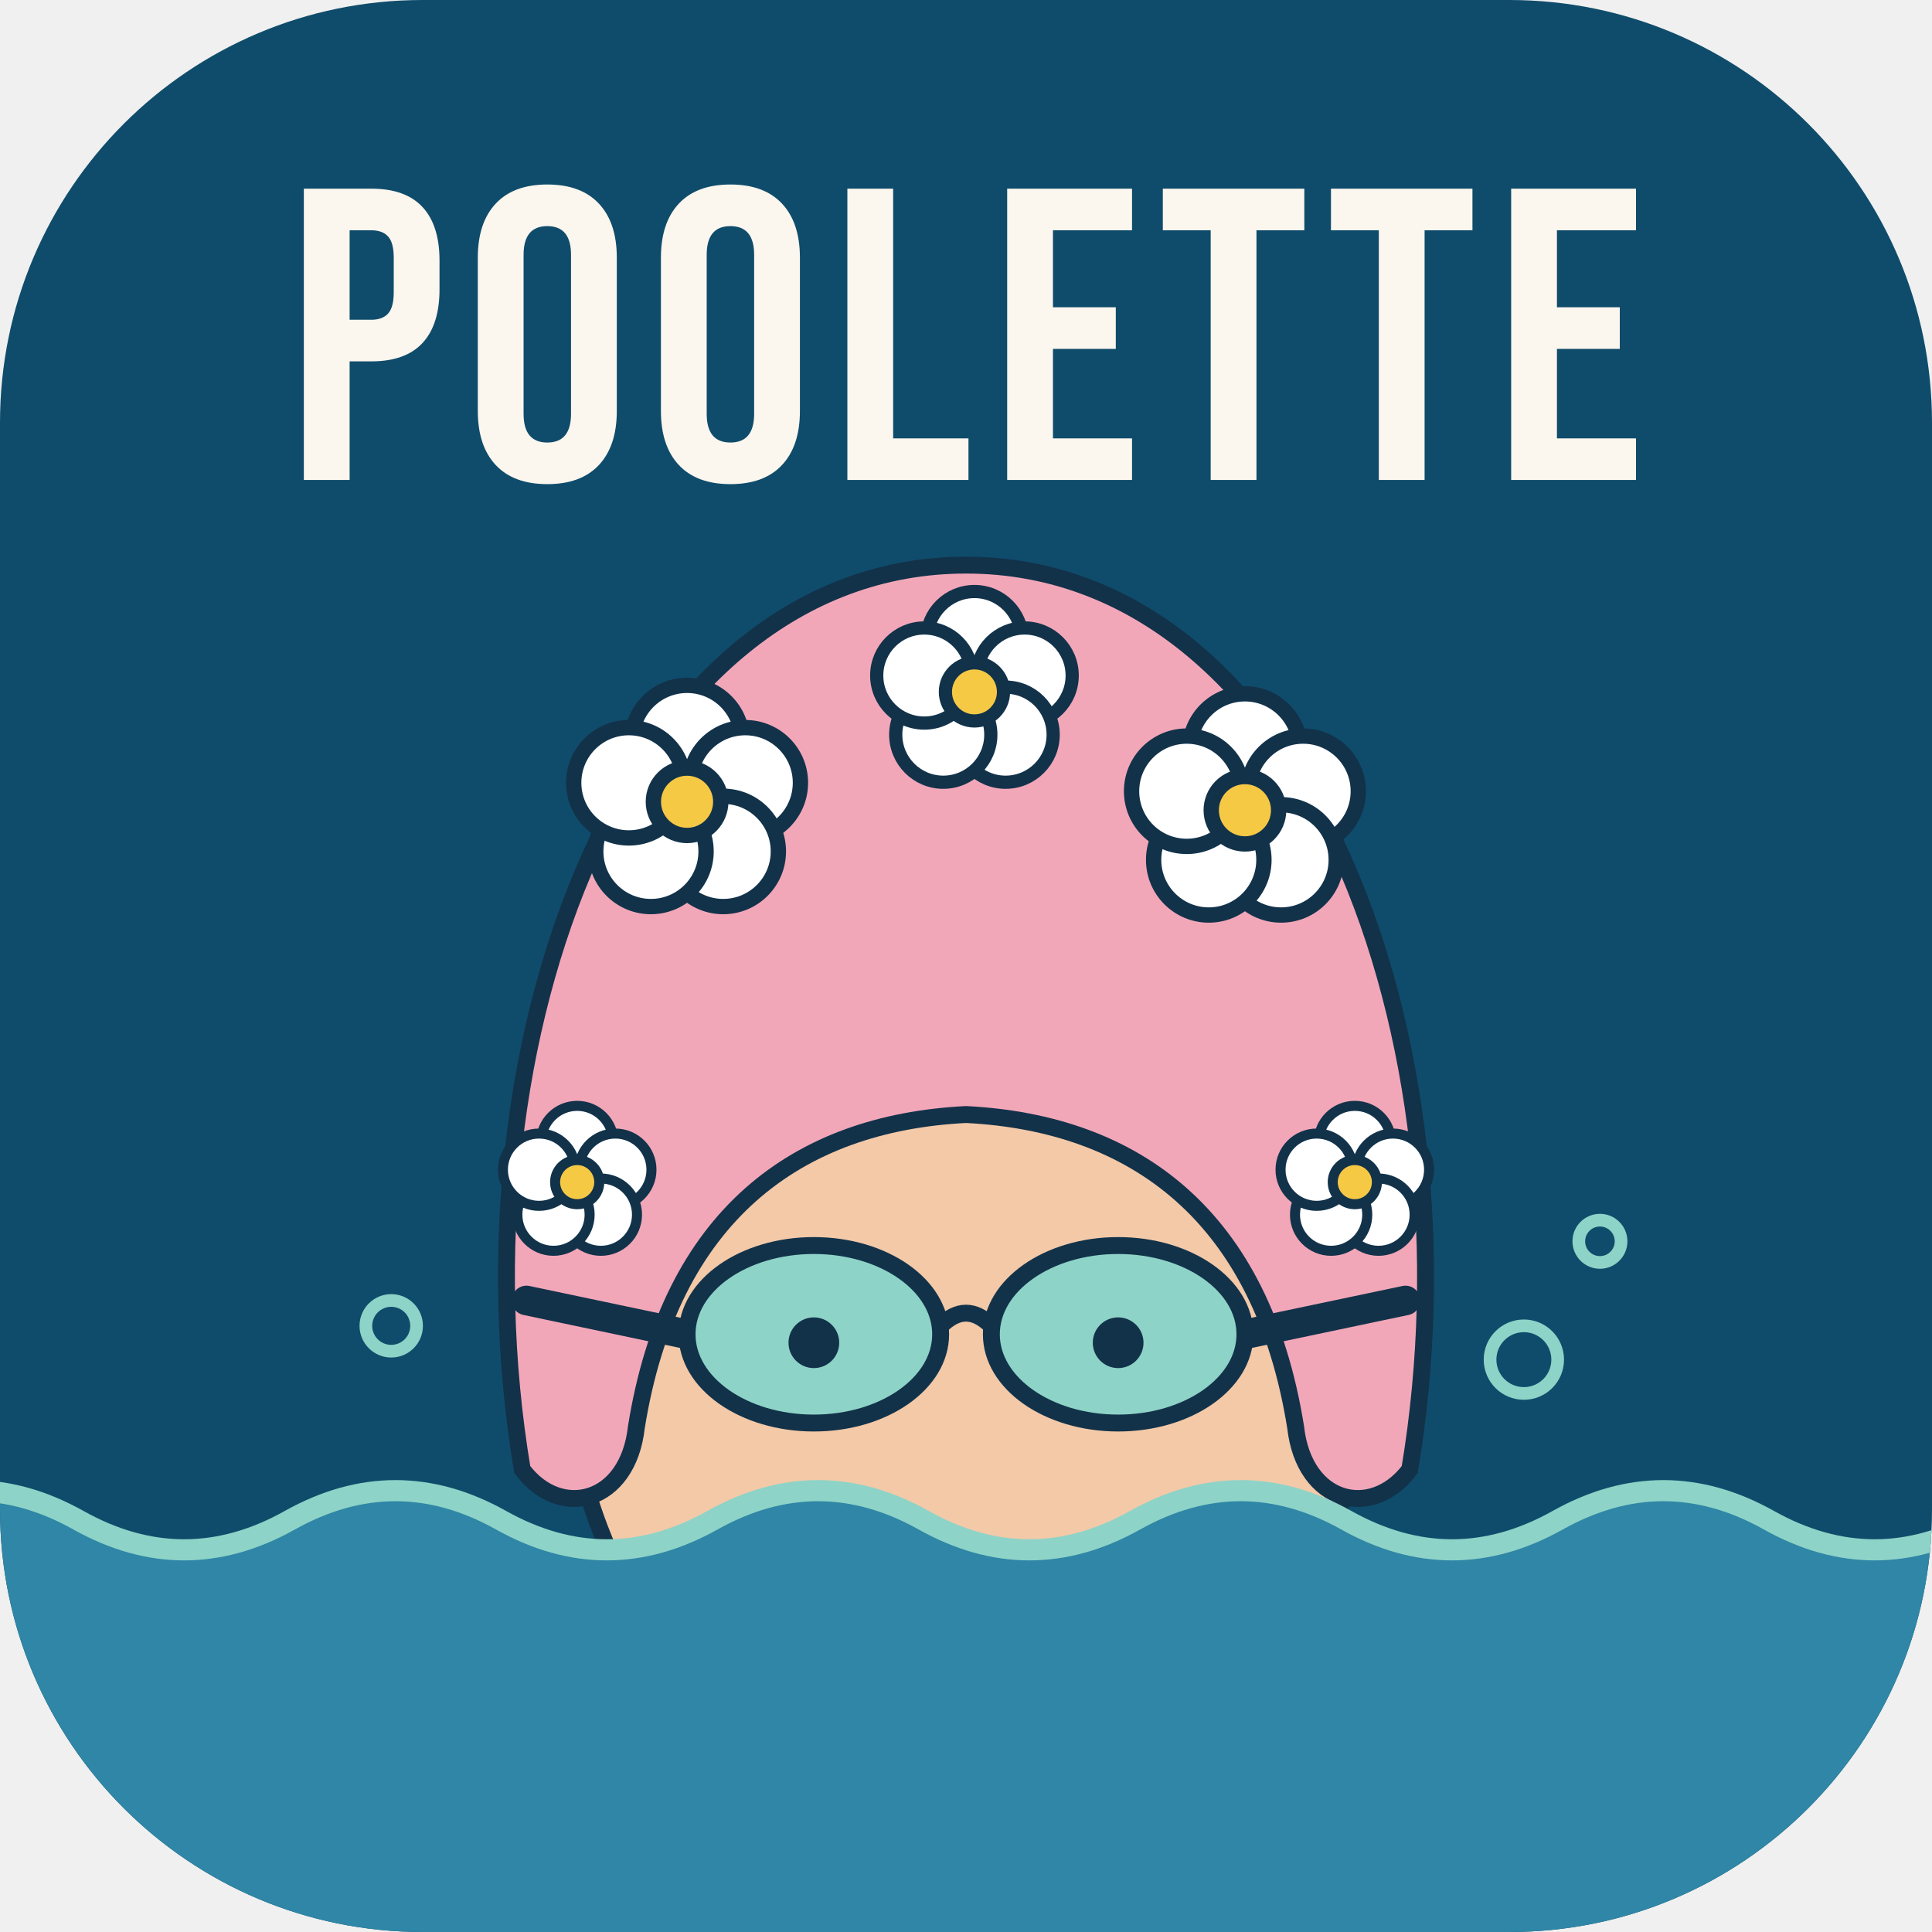
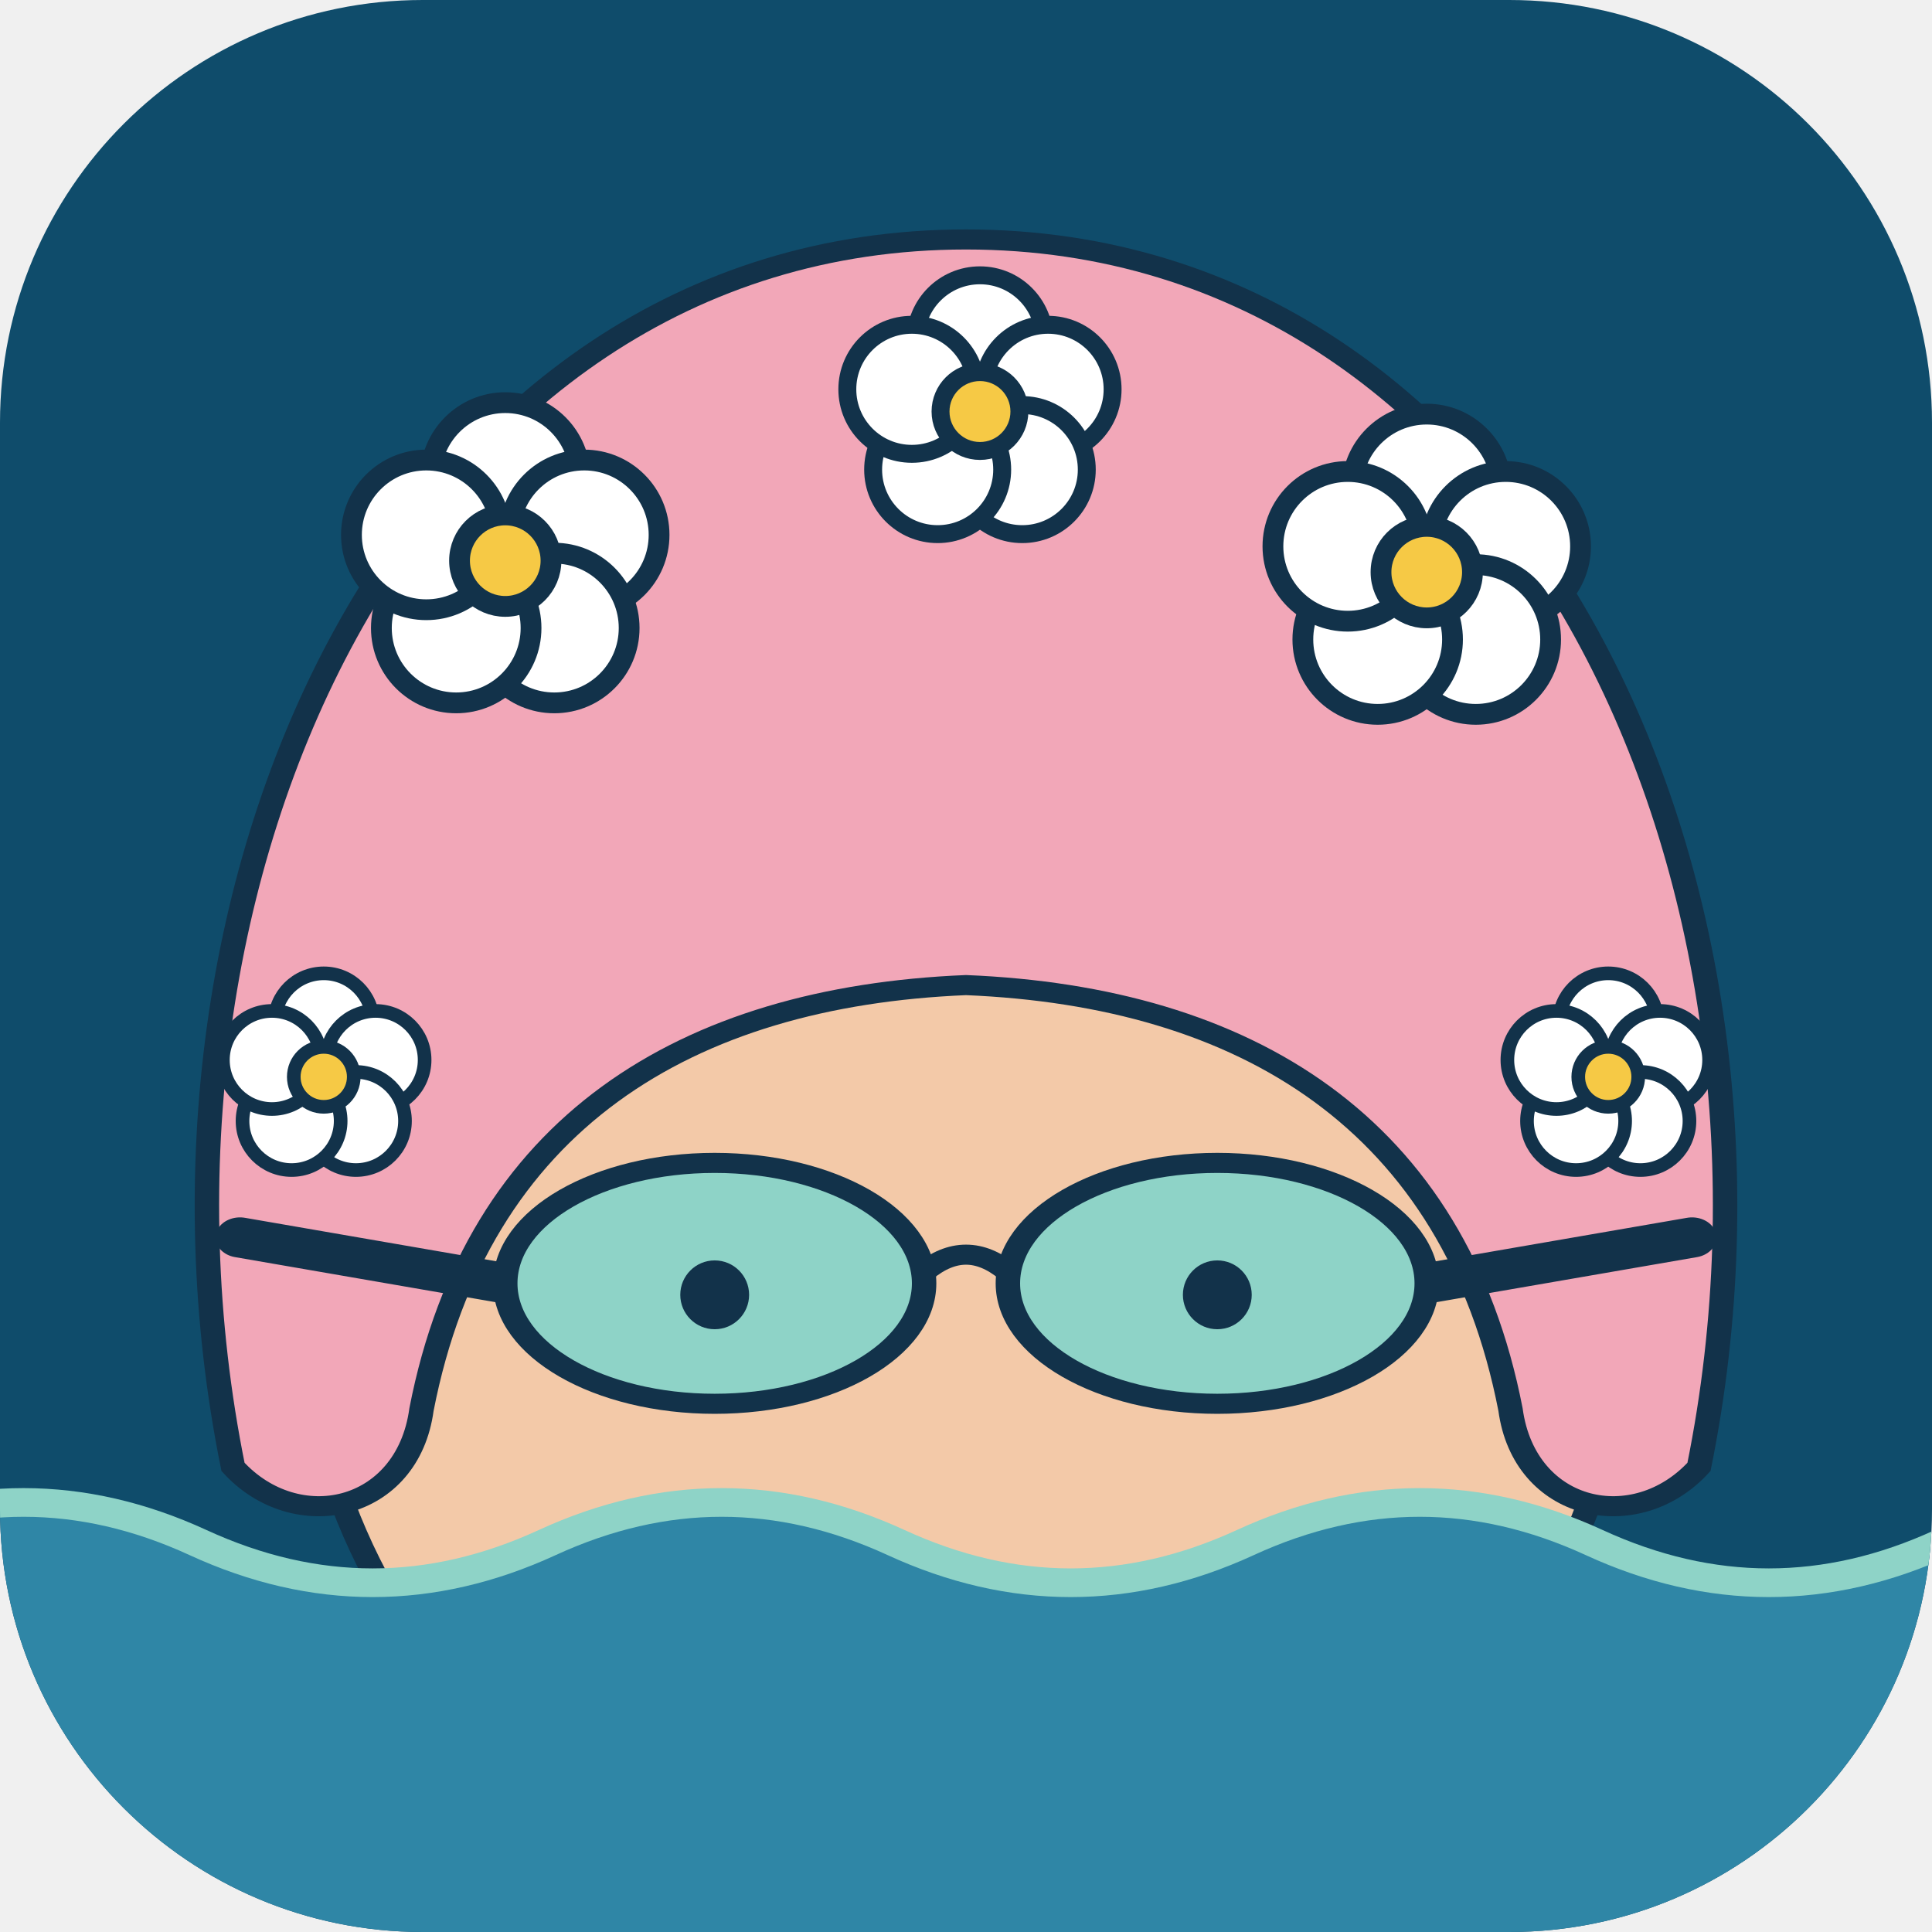
<svg xmlns="http://www.w3.org/2000/svg" viewBox="0 0 512 512">
  <defs>
    <g id="fl">
      <circle cx="0" cy="-10" r="9" fill="#fff" stroke="#12324A" stroke-width="2.5" />
      <circle cx="9.5" cy="-3.1" r="9" fill="#fff" stroke="#12324A" stroke-width="2.5" />
      <circle cx="5.9" cy="8.1" r="9" fill="#fff" stroke="#12324A" stroke-width="2.5" />
      <circle cx="-5.9" cy="8.1" r="9" fill="#fff" stroke="#12324A" stroke-width="2.5" />
      <circle cx="-9.5" cy="-3.1" r="9" fill="#fff" stroke="#12324A" stroke-width="2.5" />
      <circle cx="0" cy="0" r="5.5" fill="#F6C945" stroke="#12324A" stroke-width="2.5" />
    </g>
    <clipPath id="c">
      <rect width="512" height="512" rx="112" />
    </clipPath>
  </defs>
  <g clip-path="url(#c)">
    <rect width="512" height="512" fill="#0F4C6B" />
    <g transform="translate(256 256) scale(1.0) translate(-256 -256)">
-       <path transform="translate(76 127.2) scale(0.11029)" fill="#FBF6EE" d="M41 -700H203Q285 -700 326.0 -656.0Q367 -612 367 -527V-458Q367 -373 326.0 -329.0Q285 -285 203 -285H151V0H41ZM203 -385Q230 -385 243.5 -400.0Q257 -415 257 -451V-534Q257 -570 243.5 -585.0Q230 -600 203 -600H151V-385ZM459 -166V-534Q459 -618 502.0 -664.0Q545 -710 626 -710Q707 -710 750.0 -664.0Q793 -618 793 -534V-166Q793 -82 750.0 -36.0Q707 10 626 10Q545 10 502.0 -36.0Q459 -82 459 -166ZM683 -159V-541Q683 -610 626 -610Q569 -610 569 -541V-159Q569 -90 626 -90Q683 -90 683 -159ZM899 -166V-534Q899 -618 942.0 -664.0Q985 -710 1066 -710Q1147 -710 1190.0 -664.0Q1233 -618 1233 -534V-166Q1233 -82 1190.0 -36.0Q1147 10 1066 10Q985 10 942.0 -36.0Q899 -82 899 -166ZM1123 -159V-541Q1123 -610 1066 -610Q1009 -610 1009 -541V-159Q1009 -90 1066 -90Q1123 -90 1123 -159ZM1347 -700H1457V-100H1638V0H1347ZM1731 -700H2031V-600H1841V-415H1992V-315H1841V-100H2031V0H1731ZM2220 -600H2105V-700H2445V-600H2330V0H2220ZM2624 -600H2509V-700H2849V-600H2734V0H2624ZM2942 -700H3242V-600H3052V-415H3203V-315H3052V-100H3242V0H2942Z" />
-       <g transform="translate(256 320) scale(1.12)">
-         <ellipse cx="0" cy="30" rx="95" ry="112" fill="#F3C9A8" stroke="#12324A" stroke-width="4" />
-         <path d="M-105 62 C-122 -40 -80 -152 0 -152 C80 -152 122 -40 105 62 C96 74 80 70 78 52 C70 2 40 -20 0 -22 C-40 -20 -70 2 -78 52 C-80 70 -96 74 -105 62 Z" fill="#F2A7B8" stroke="#12324A" stroke-width="4" />
-         <use href="#fl" transform="translate(-66 -96) scale(1.45)" />
-         <use href="#fl" transform="translate(2 -122) scale(1.25)" />
-         <use href="#fl" transform="translate(66 -94) scale(1.45)" />
-         <use href="#fl" transform="translate(-92 -6) scale(0.95)" />
-         <use href="#fl" transform="translate(92 -6) scale(0.95)" />
+       <g transform="translate(256 294.5) scale(1.85 1.52)">
+         <ellipse cx="0" cy="30" rx="95" ry="112" fill="#F3C9A8" stroke="#12324A" stroke-width="3.5" />
+         <path d="M-105 62 C-122 -40 -80 -152 0 -152 C80 -152 122 -40 105 62 C96 74 80 70 78 52 C70 2 40 -20 0 -22 C-40 -20 -70 2 -78 52 C-80 70 -96 74 -105 62 Z" fill="#F2A7B8" stroke="#12324A" stroke-width="3.5" />
+         <use href="#fl" transform="translate(-66 -96) scale(1.191 1.45)" />
+         <use href="#fl" transform="translate(2 -122) scale(1.027 1.25)" />
+         <use href="#fl" transform="translate(66 -94) scale(1.191 1.45)" />
+         <use href="#fl" transform="translate(-92 -6) scale(0.781 0.95)" />
+         <use href="#fl" transform="translate(92 -6) scale(0.781 0.95)" />
        <path d="M-66 30 L-104 22" stroke="#12324A" stroke-width="7" stroke-linecap="round" />
        <path d="M66 30 L104 22" stroke="#12324A" stroke-width="7" stroke-linecap="round" />
-         <ellipse cx="-36" cy="30" rx="30" ry="21" fill="#8ED3C7" stroke="#12324A" stroke-width="4" />
-         <ellipse cx="36" cy="30" rx="30" ry="21" fill="#8ED3C7" stroke="#12324A" stroke-width="4" />
-         <path d="M-6 28 Q0 22 6 28" fill="none" stroke="#12324A" stroke-width="4" />
-         <circle cx="-36" cy="32" r="6" fill="#12324A" />
-         <circle cx="36" cy="32" r="6" fill="#12324A" />
-         <path d="M-460 74 q25 -14 50 0 t50 0 t50 0 t50 0 t50 0 t50 0 t50 0 t50 0 t50 0 t50 0 t50 0 t50 0 t50 0 t50 0 t50 0 t50 0 t50 0 t50 0 t50 0 V400 H-260 Z" fill="#2F86A6" />
-         <path d="M-460 74 q25 -14 50 0 t50 0 t50 0 t50 0 t50 0 t50 0 t50 0 t50 0 t50 0 t50 0 t50 0 t50 0 t50 0 t50 0 t50 0 t50 0 t50 0 t50 0 t50 0" fill="none" stroke="#8ED3C7" stroke-width="5" stroke-linecap="round" />
-         <circle cx="132" cy="36" r="8" fill="none" stroke="#8ED3C7" stroke-width="3" />
-         <circle cx="150" cy="8" r="5" fill="none" stroke="#8ED3C7" stroke-width="3" />
-         <circle cx="-136" cy="28" r="6" fill="none" stroke="#8ED3C7" stroke-width="3" />
+         <ellipse cx="-36" cy="30" rx="30" ry="21" fill="#8ED3C7" stroke="#12324A" stroke-width="3.5" />
+         <ellipse cx="36" cy="30" rx="30" ry="21" fill="#8ED3C7" stroke="#12324A" stroke-width="3.5" />
+         <path d="M-6 28 Q0 22 6 28" fill="none" stroke="#12324A" stroke-width="3.5" />
+         <ellipse cx="-36" cy="32" rx="4.93" ry="6" fill="#12324A" />
+         <ellipse cx="36" cy="32" rx="4.93" ry="6" fill="#12324A" />
+         <path d="M-460 75.2 q25 -14 50 0 t50 0 t50 0 t50 0 t50 0 t50 0 t50 0 t50 0 t50 0 t50 0 t50 0 t50 0 t50 0 t50 0 t50 0 t50 0 t50 0 t50 0 t50 0 V400 H-260 Z" fill="#2F86A6" />
+         <path d="M-460 75.2 q25 -14 50 0 t50 0 t50 0 t50 0 t50 0 t50 0 t50 0 t50 0 t50 0 t50 0 t50 0 t50 0 t50 0 t50 0 t50 0 t50 0 t50 0 t50 0 t50 0" fill="none" stroke="#8ED3C7" stroke-width="5" stroke-linecap="round" />
      </g>
    </g>
  </g>
</svg>
